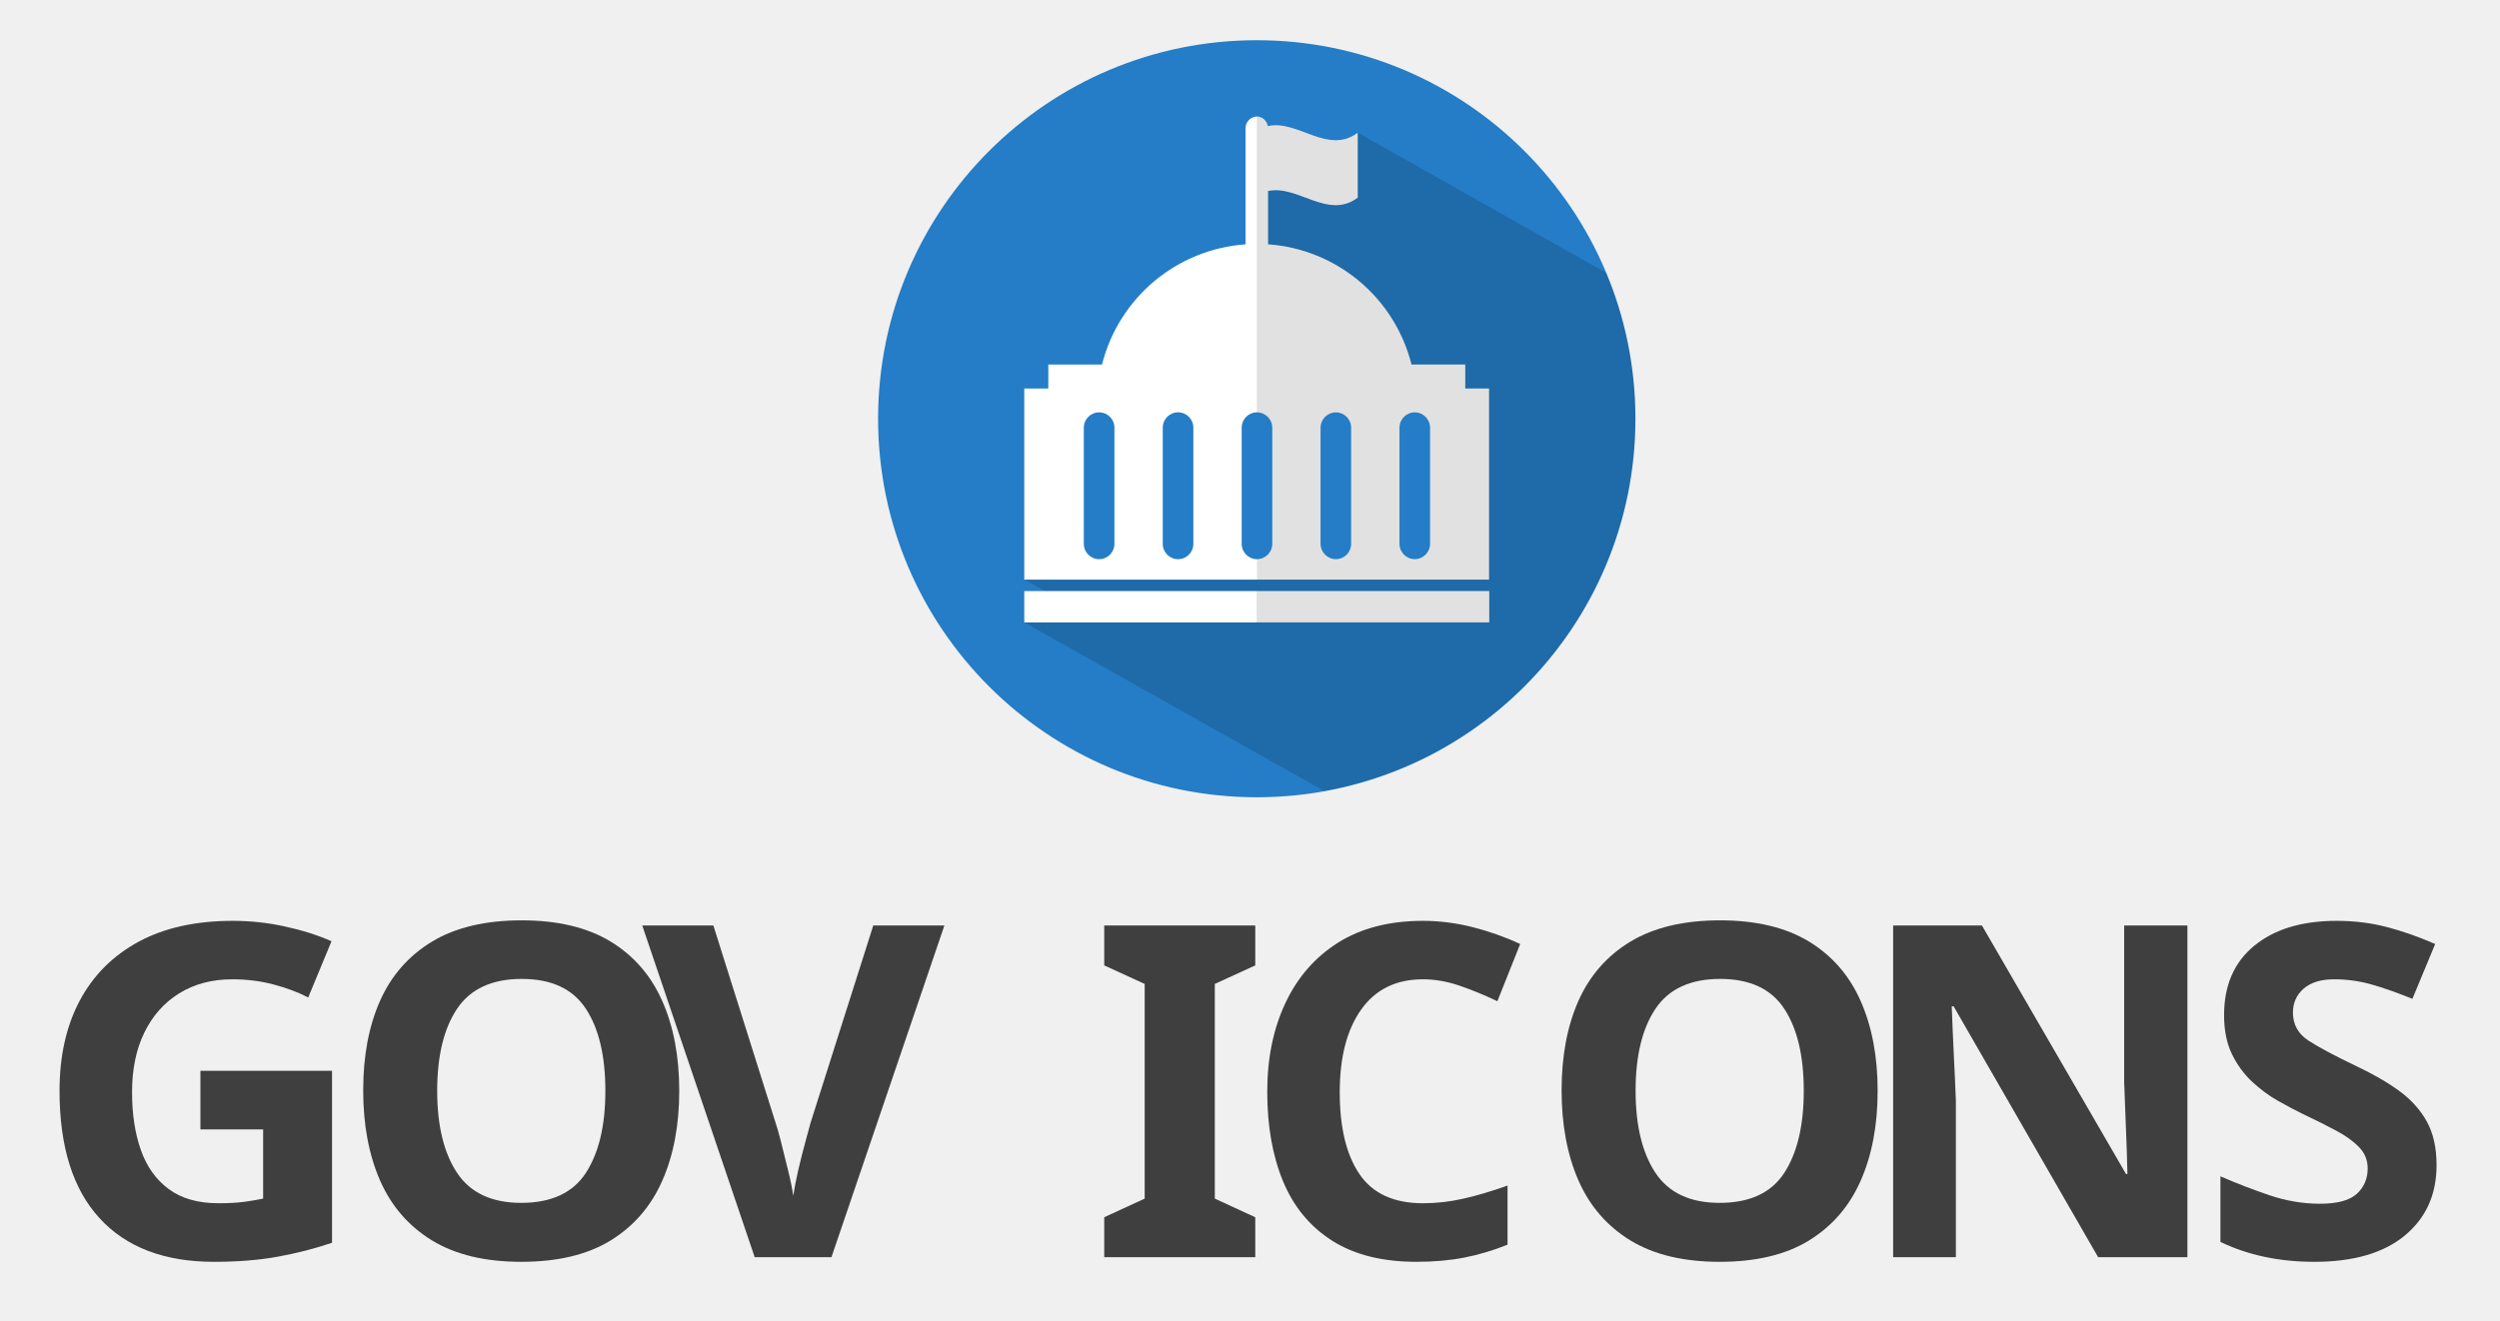
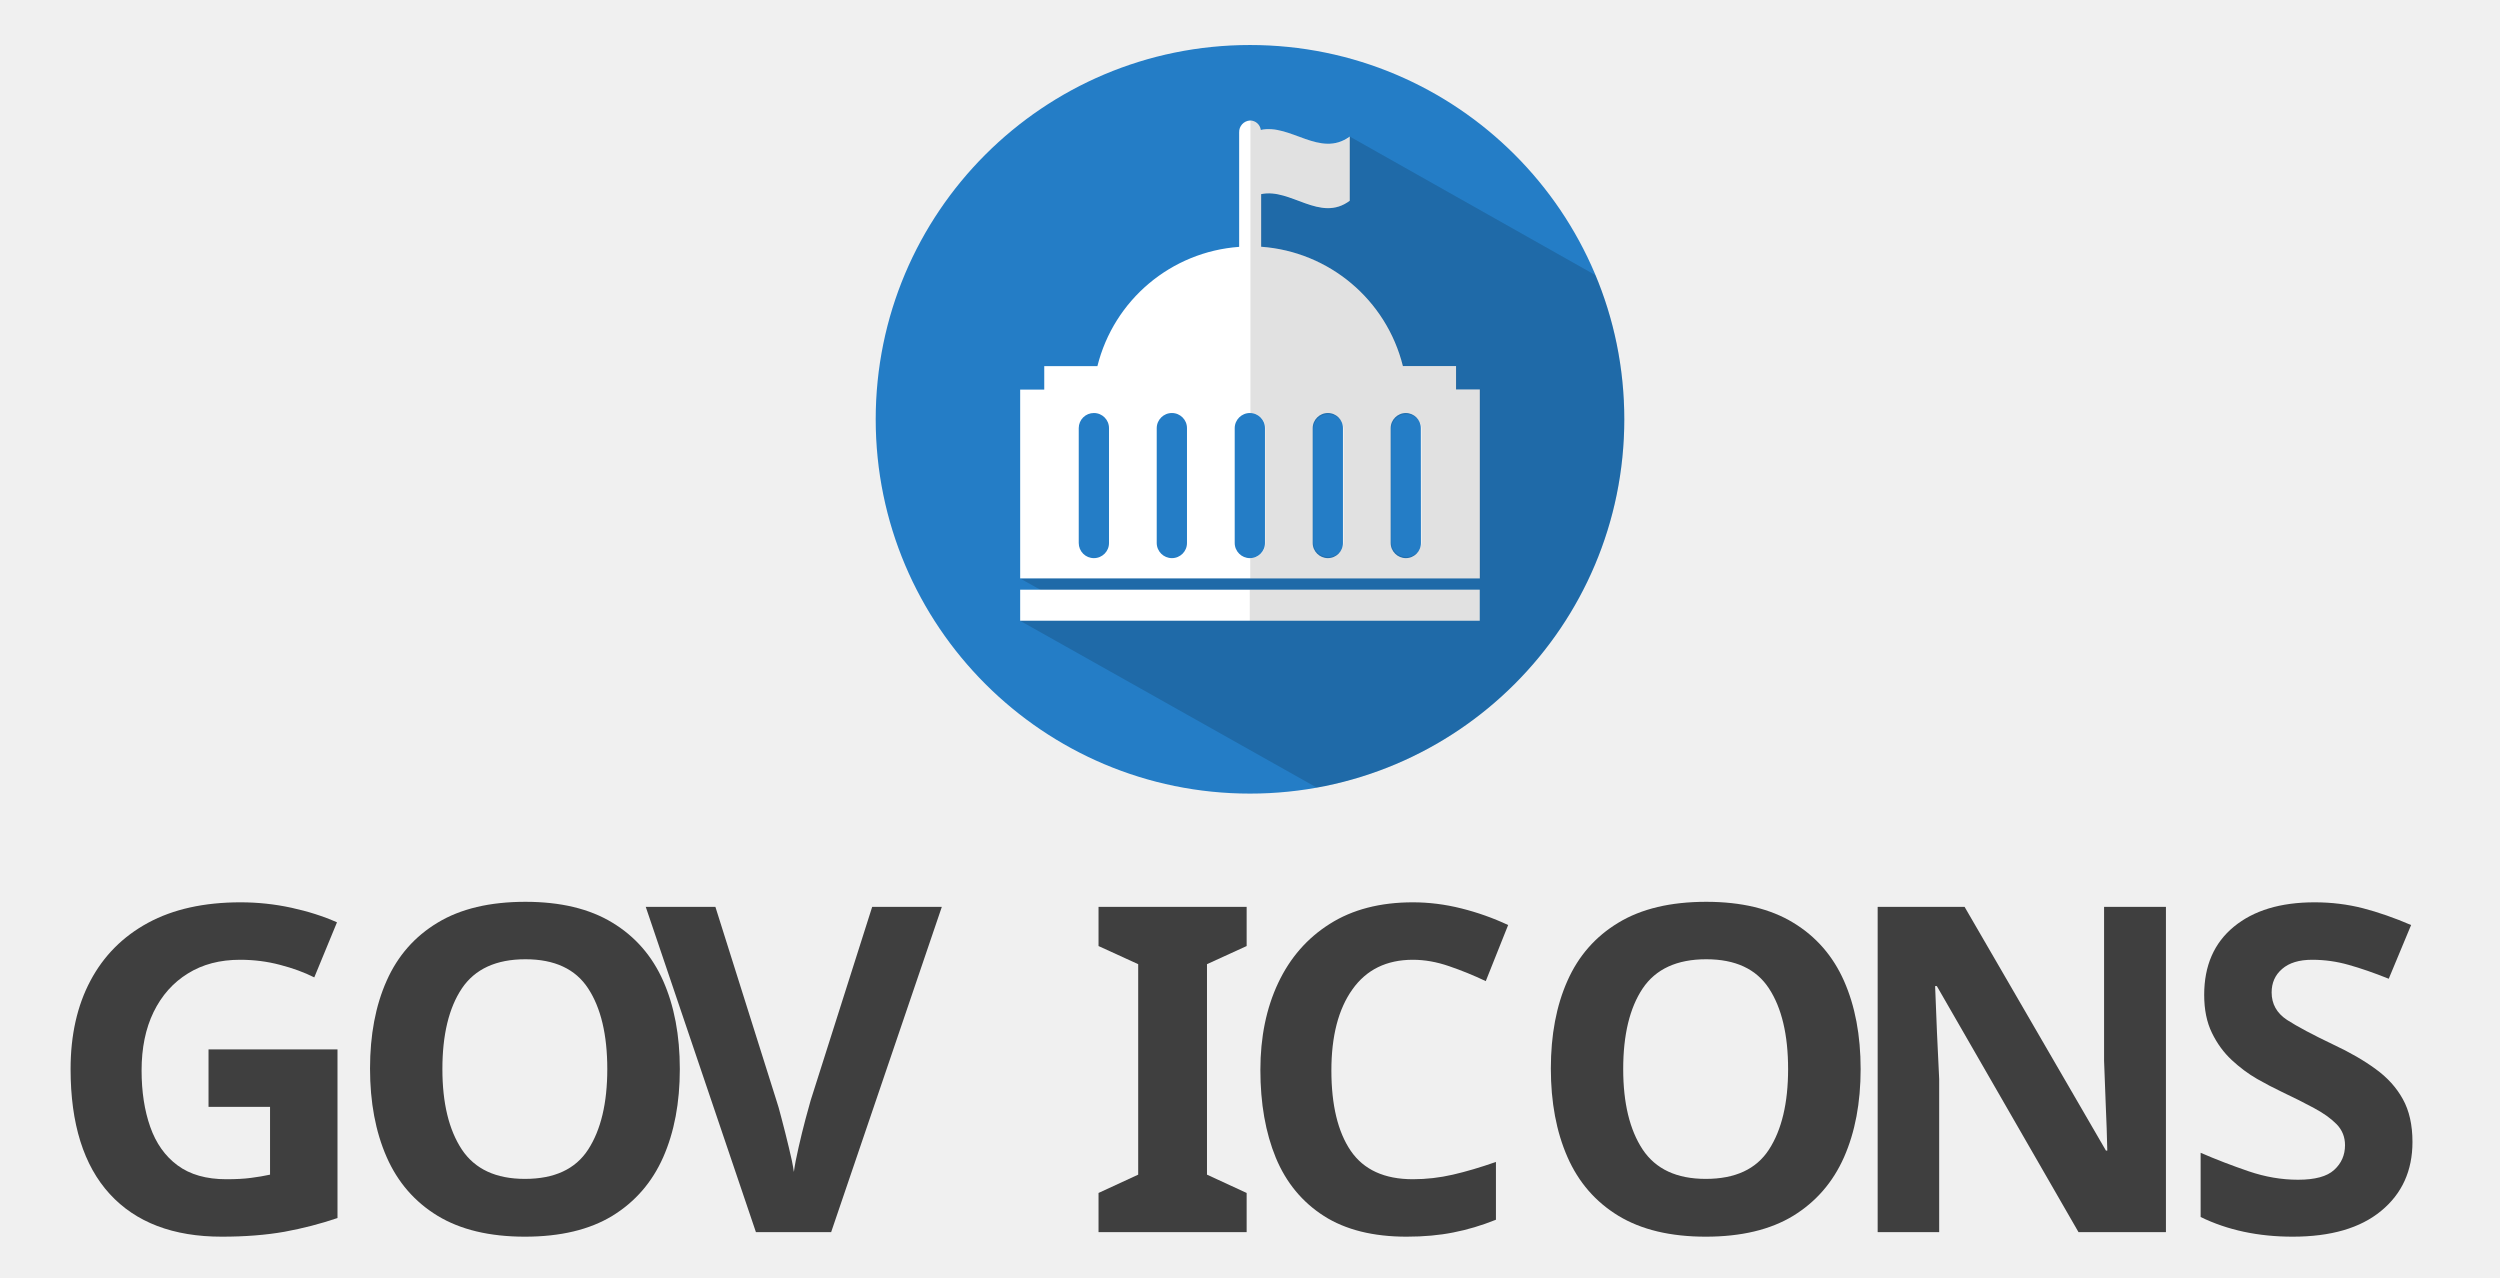
- <svg xmlns="http://www.w3.org/2000/svg" id="Logo_2" data-name="Logo 2" viewBox="0 0 311.83 164.81">
+ <svg xmlns="http://www.w3.org/2000/svg" id="Logo_2" data-name="Logo 2" viewBox="0 0 230.5 117.81">
  <defs>
-     <style>.cls-1{fill:#247dc6;}.cls-2{opacity:0.15;}.cls-3{fill:none;}.cls-4{fill:#fff;}.cls-5{opacity:0.12;}.cls-6{font-size:58px;fill:#3f3f3f;font-family:RobotoSlab-Bold, Roboto Slab;font-weight:700;}.cls-7{letter-spacing:-0.01em;}.cls-8{letter-spacing:-0.05em;}.cls-9{letter-spacing:-0.02em;}.cls-10{letter-spacing:-0.01em;}.cls-11{letter-spacing:-0.03em;}.cls-12{letter-spacing:-0.02em;}</style>
+     <style>.cls-1{fill:#247dc6;}.cls-2{opacity:0.15;}.cls-3{fill:none;}.cls-4{fill:#fff;}.cls-5{opacity:0.12;}.cls-6{font-size:42px;fill:#3f3f3f;font-family:RobotoSlab-Bold, Roboto Slab;font-weight:700;}.cls-7{letter-spacing:0em;}.cls-8{letter-spacing:-0.04em;}.cls-9{letter-spacing:-0.02em;}.cls-10{letter-spacing:-0.01em;}.cls-11{letter-spacing:-0.02em;}.cls-12{letter-spacing:-0.02em;}</style>
  </defs>
  <g id="Logo">
-     <circle id="background" class="cls-1" cx="156.82" cy="52.27" r="47.25" />
-     <path id="shadow" class="cls-2" d="M204.07,52.27a47.1,47.1,0,0,0-3.63-18.2l-31-17.5-1.6,2.19-11.43,2,.41,9.66,24,19.48,2,20.62-6.13.8-48.91,1,5.2,2.9-5.2,2.45,37.45,21.06A47.25,47.25,0,0,0,204.07,52.27Z" />
+     <circle id="background" class="cls-1" cx="115.25" cy="38.66" r="34.51" />
+     <path id="shadow" class="cls-2" d="M149.76,38.66a34.38,34.38,0,0,0-2.66-13.29L124.45,12.59l-1.17,1.6-8.35,1.47.3,7.05,17.55,14.23L134.26,52l-4.48.59-35.72.75,3.8,2.11-3.8,1.79,27.35,15.38A34.51,34.51,0,0,0,149.76,38.66Z" />
    <g id="icon">
-       <path class="cls-3" d="M176.54,69.8a1.92,1.92,0,0,0,1.91-1.91V53.38a1.91,1.91,0,0,0-3.82,0V67.89A1.91,1.91,0,0,0,176.54,69.8Z" />
-       <path class="cls-3" d="M166.69,69.8a1.91,1.91,0,0,0,1.91-1.91V53.38a1.91,1.91,0,1,0-3.82,0V67.89A1.92,1.92,0,0,0,166.69,69.8Z" />
-       <path class="cls-3" d="M158.76,67.89V53.38a1.92,1.92,0,0,0-1.91-1.91h0V69.79h0A1.92,1.92,0,0,0,158.76,67.89Z" />
-       <rect class="cls-4" x="127.81" y="73.78" width="58.02" height="3.91" />
-       <path class="cls-4" d="M182.84,48.5v-3h-6.71a19.9,19.9,0,0,0-17.9-15V23.84c3.73-.8,7.46,3.63,11.19.83v-8.1c-3.74,2.8-7.48-1.66-11.22-.83a1.44,1.44,0,0,0-1.38-1.2,1.47,1.47,0,0,0-1.4,1.52v0h0V30.5a19.92,19.92,0,0,0-17.91,15h-6.7v3h-3V72.35h58V48.5ZM139.06,67.89a1.91,1.91,0,0,1-1.91,1.91h0a1.92,1.92,0,0,1-1.91-1.91V53.38a1.92,1.92,0,0,1,1.91-1.91h0a1.91,1.91,0,0,1,1.91,1.91Zm9.85,0A1.91,1.91,0,0,1,147,69.8h0a1.91,1.91,0,0,1-1.91-1.91V53.38A1.91,1.91,0,0,1,147,51.47h0a1.91,1.91,0,0,1,1.91,1.91Zm9.85,0a1.92,1.92,0,0,1-1.91,1.91h0a1.91,1.91,0,0,1-1.91-1.91V53.38a1.91,1.91,0,0,1,1.91-1.91h0a1.92,1.92,0,0,1,1.91,1.91Zm9.84,0a1.91,1.91,0,0,1-1.91,1.91h0a1.92,1.92,0,0,1-1.91-1.91V53.38a1.92,1.92,0,0,1,1.91-1.91h0a1.91,1.91,0,0,1,1.91,1.91Zm9.85,0a1.92,1.92,0,0,1-1.91,1.91h0a1.91,1.91,0,0,1-1.91-1.91V53.38a1.91,1.91,0,0,1,1.91-1.91h0a1.92,1.92,0,0,1,1.91,1.91Z" />
+       <path class="cls-3" d="M129.65,51.46A1.39,1.39,0,0,0,131,50.07V39.47a1.4,1.4,0,0,0-2.79,0v10.6A1.4,1.4,0,0,0,129.65,51.46Z" />
+       <path class="cls-3" d="M122.46,51.46a1.39,1.39,0,0,0,1.39-1.39V39.47a1.4,1.4,0,0,0-2.79,0v10.6A1.4,1.4,0,0,0,122.46,51.46Z" />
+       <path class="cls-3" d="M116.66,50.07V39.47a1.39,1.39,0,0,0-1.39-1.39h0V51.46h0A1.39,1.39,0,0,0,116.66,50.07Z" />
+       <rect class="cls-4" x="94.06" y="54.37" width="42.37" height="2.86" />
+       <path class="cls-4" d="M134.25,35.91V33.75h-4.9a14.55,14.55,0,0,0-13.07-11V17.9c2.72-.59,5.44,2.65,8.17.61V12.59c-2.73,2-5.47-1.21-8.2-.61a1,1,0,0,0-1-.87,1.06,1.06,0,0,0-1,1.1v0h0V22.76a14.55,14.55,0,0,0-13.07,11h-4.9v2.16H94.06V53.33h42.38V35.91Zm-32,14.16a1.39,1.39,0,0,1-1.39,1.39h0a1.39,1.39,0,0,1-1.4-1.39V39.47a1.39,1.39,0,0,1,1.4-1.39h0a1.39,1.39,0,0,1,1.39,1.39Zm7.19,0a1.39,1.39,0,0,1-1.39,1.39h0a1.4,1.4,0,0,1-1.4-1.39V39.47a1.4,1.4,0,0,1,1.4-1.39h0a1.39,1.39,0,0,1,1.39,1.39Zm7.19,0a1.39,1.39,0,0,1-1.39,1.39h0a1.4,1.4,0,0,1-1.4-1.39V39.47a1.4,1.4,0,0,1,1.4-1.39h0a1.39,1.39,0,0,1,1.39,1.39Zm7.19,0a1.39,1.39,0,0,1-1.39,1.39h0a1.4,1.4,0,0,1-1.4-1.39V39.47a1.4,1.4,0,0,1,1.4-1.39h0a1.39,1.39,0,0,1,1.39,1.39Zm7.19,0a1.39,1.39,0,0,1-1.39,1.39h0a1.4,1.4,0,0,1-1.4-1.39V39.47a1.4,1.4,0,0,1,1.4-1.39h0A1.39,1.39,0,0,1,131,39.47Z" />
      <g class="cls-5">
-         <rect x="156.8" y="73.78" width="29.03" height="3.91" />
-         <path d="M156.85,51.47a1.92,1.92,0,0,1,1.91,1.91V67.89a1.92,1.92,0,0,1-1.91,1.91h0v2.56h29V48.5h-3v-3h-6.71a19.9,19.9,0,0,0-17.9-15V23.84c3.73-.8,7.46,3.63,11.19.83v-8.1c-3.74,2.8-7.48-1.66-11.22-.83a1.44,1.44,0,0,0-1.38-1.2h0V51.48Zm17.78,1.91a1.91,1.91,0,0,1,3.82,0V67.89a1.91,1.91,0,0,1-3.82,0Zm-9.85,0a1.91,1.91,0,1,1,3.82,0V67.89a1.91,1.91,0,1,1-3.82,0Z" />
+         <rect x="115.23" y="54.37" width="21.2" height="2.86" />
+         <path d="M115.27,38.08a1.39,1.39,0,0,1,1.39,1.39v10.6a1.39,1.39,0,0,1-1.39,1.39h0v1.87h21.21V35.91h-2.19V33.75h-4.9a14.55,14.55,0,0,0-13.07-11V17.9c2.72-.59,5.44,2.65,8.17.61V12.59c-2.73,2-5.47-1.21-8.2-.61a1,1,0,0,0-1-.87h0v27Zm13,1.39a1.4,1.4,0,0,1,2.79,0v10.6a1.4,1.4,0,0,1-2.79,0Zm-7.19,0a1.4,1.4,0,0,1,2.79,0v10.6a1.4,1.4,0,0,1-2.79,0Z" />
      </g>
    </g>
-     <text class="cls-6" transform="translate(4.07 156.93)">
+     <text class="cls-6" transform="translate(4.07 113.6)">
      <tspan class="cls-7">G</tspan>
-       <tspan class="cls-8" x="37.89" y="0">O</tspan>
-       <tspan x="76.07" y="0">V </tspan>
-       <tspan class="cls-9" x="131.86" y="0">I</tspan>
-       <tspan class="cls-10" x="150.7" y="0">C</tspan>
-       <tspan class="cls-11" x="187.43" y="0">O</tspan>
-       <tspan class="cls-12" x="226.94" y="0">N</tspan>
-       <tspan x="270.33" y="0">S</tspan>
+       <tspan class="cls-8" x="27.61" y="0">O</tspan>
+       <tspan x="55.47" y="0">V </tspan>
+       <tspan class="cls-9" x="95.87" y="0">I</tspan>
+       <tspan class="cls-10" x="109.7" y="0">C</tspan>
+       <tspan class="cls-11" x="136.48" y="0">O</tspan>
+       <tspan class="cls-12" x="165.27" y="0">N</tspan>
+       <tspan x="196.89" y="0">S</tspan>
    </text>
  </g>
</svg>
